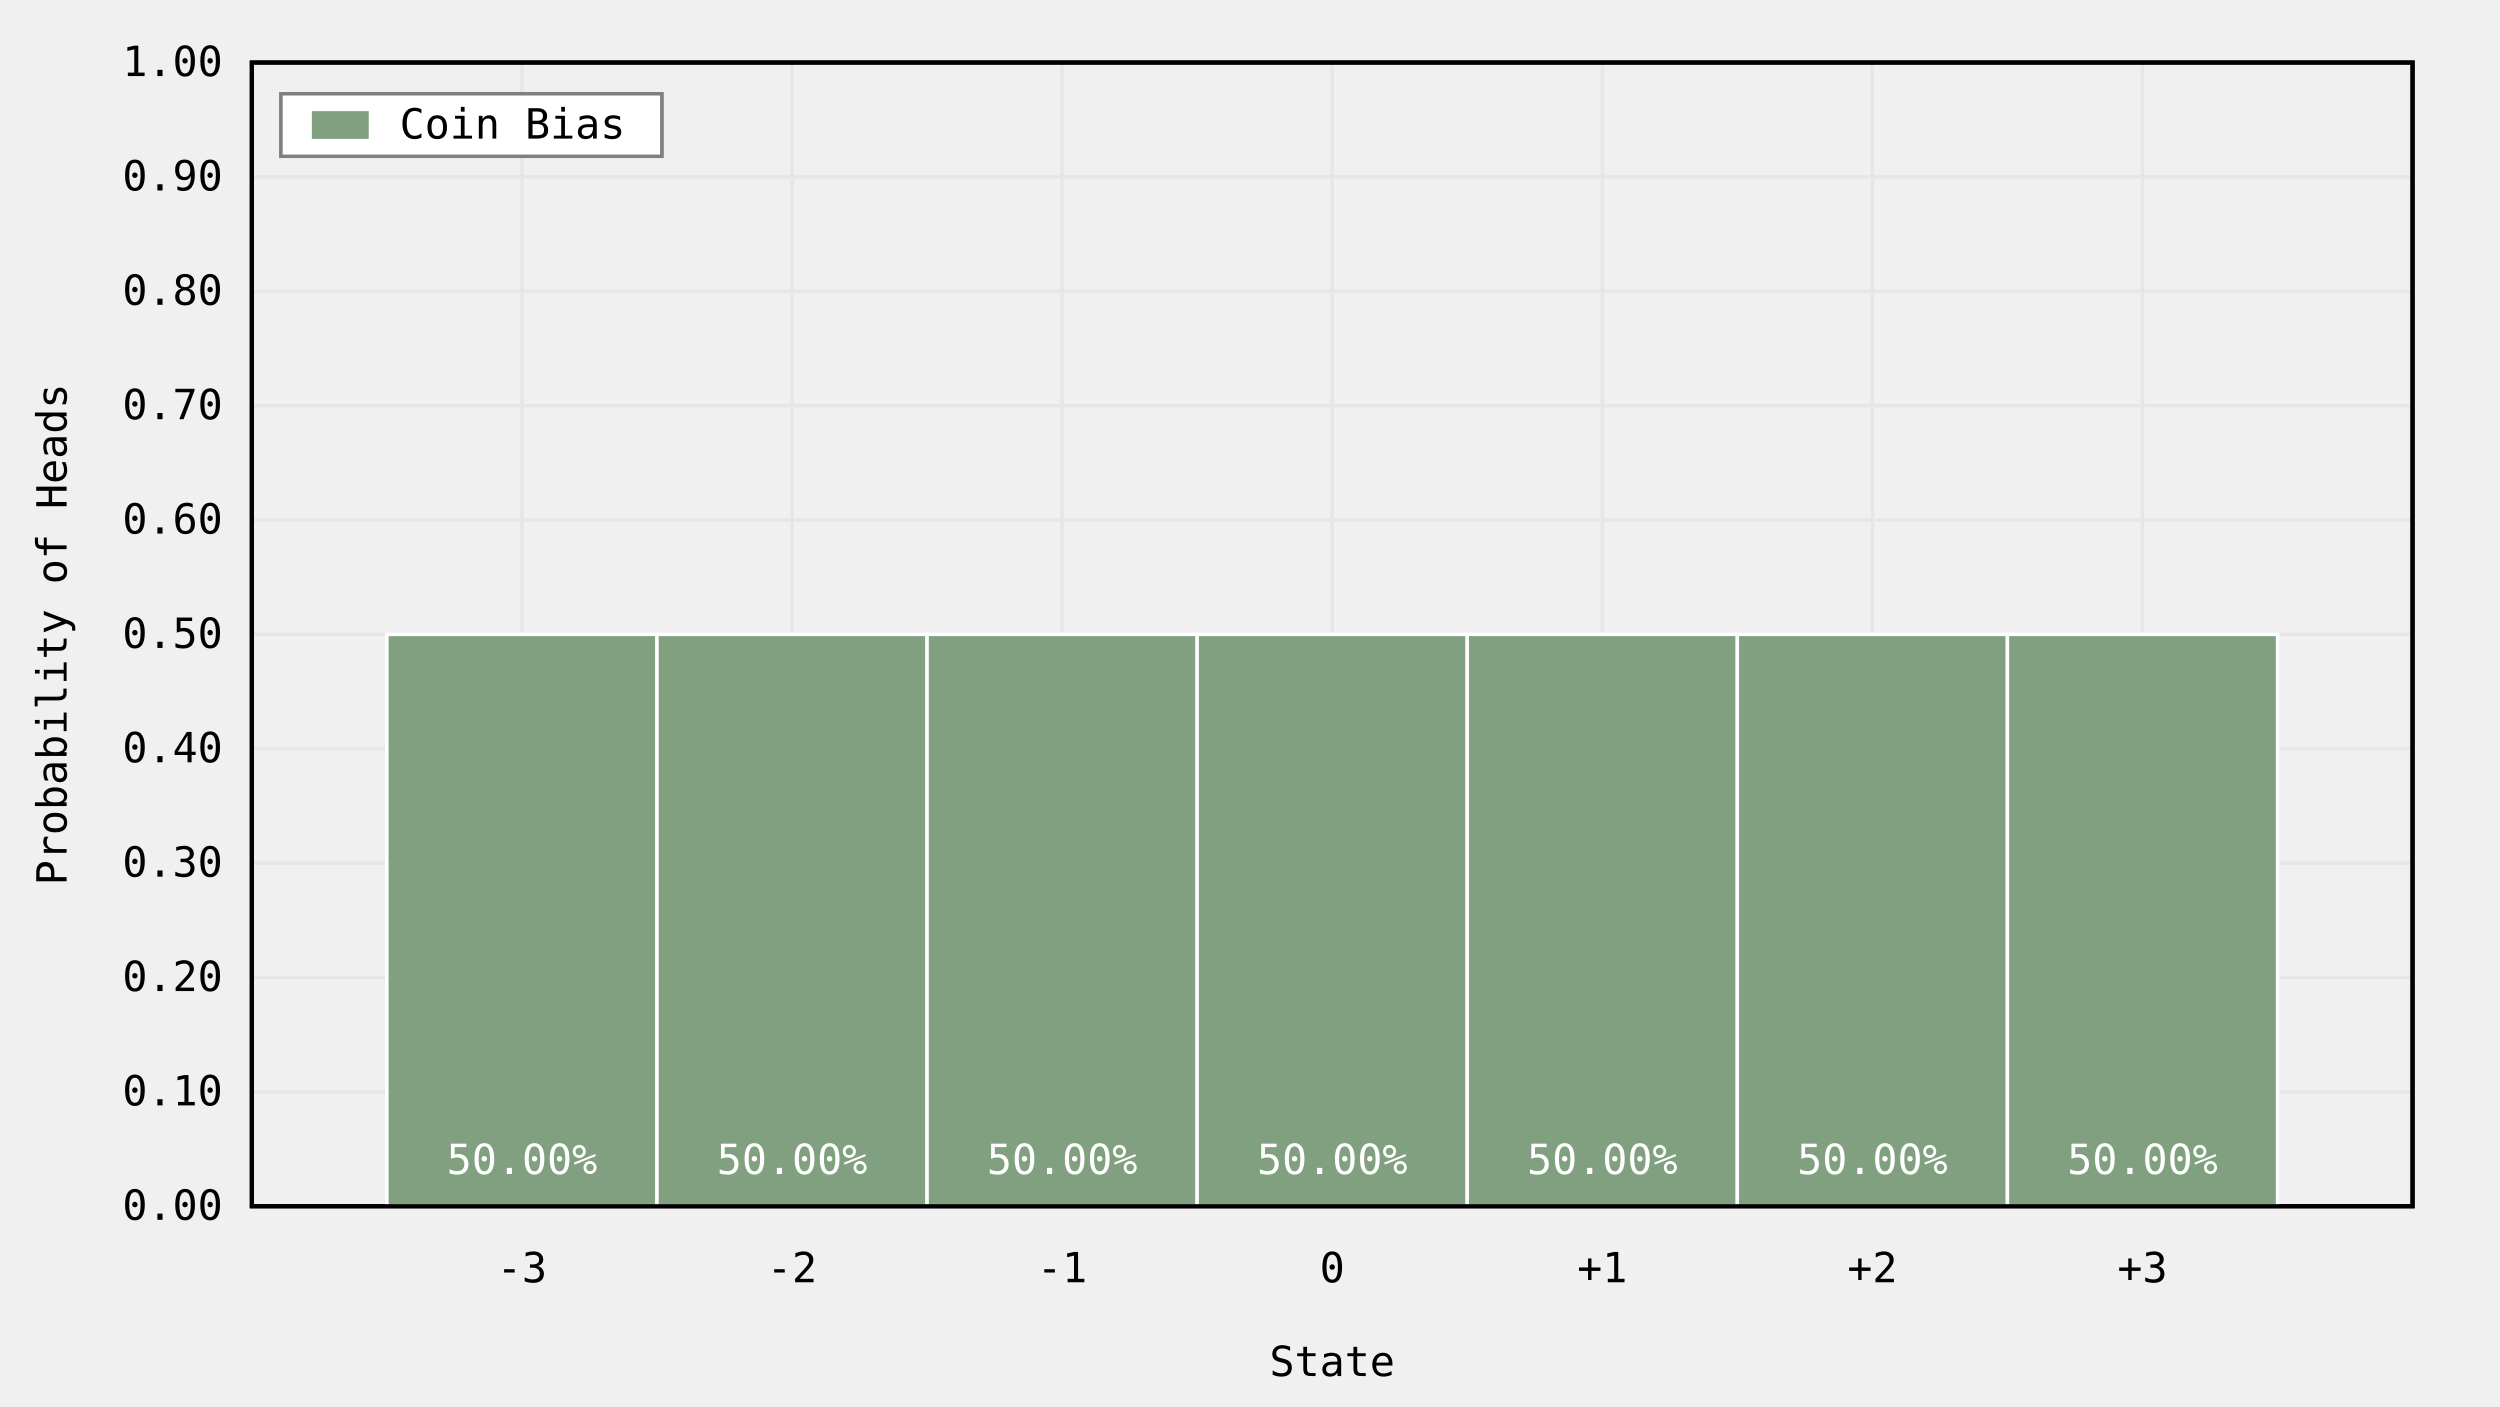
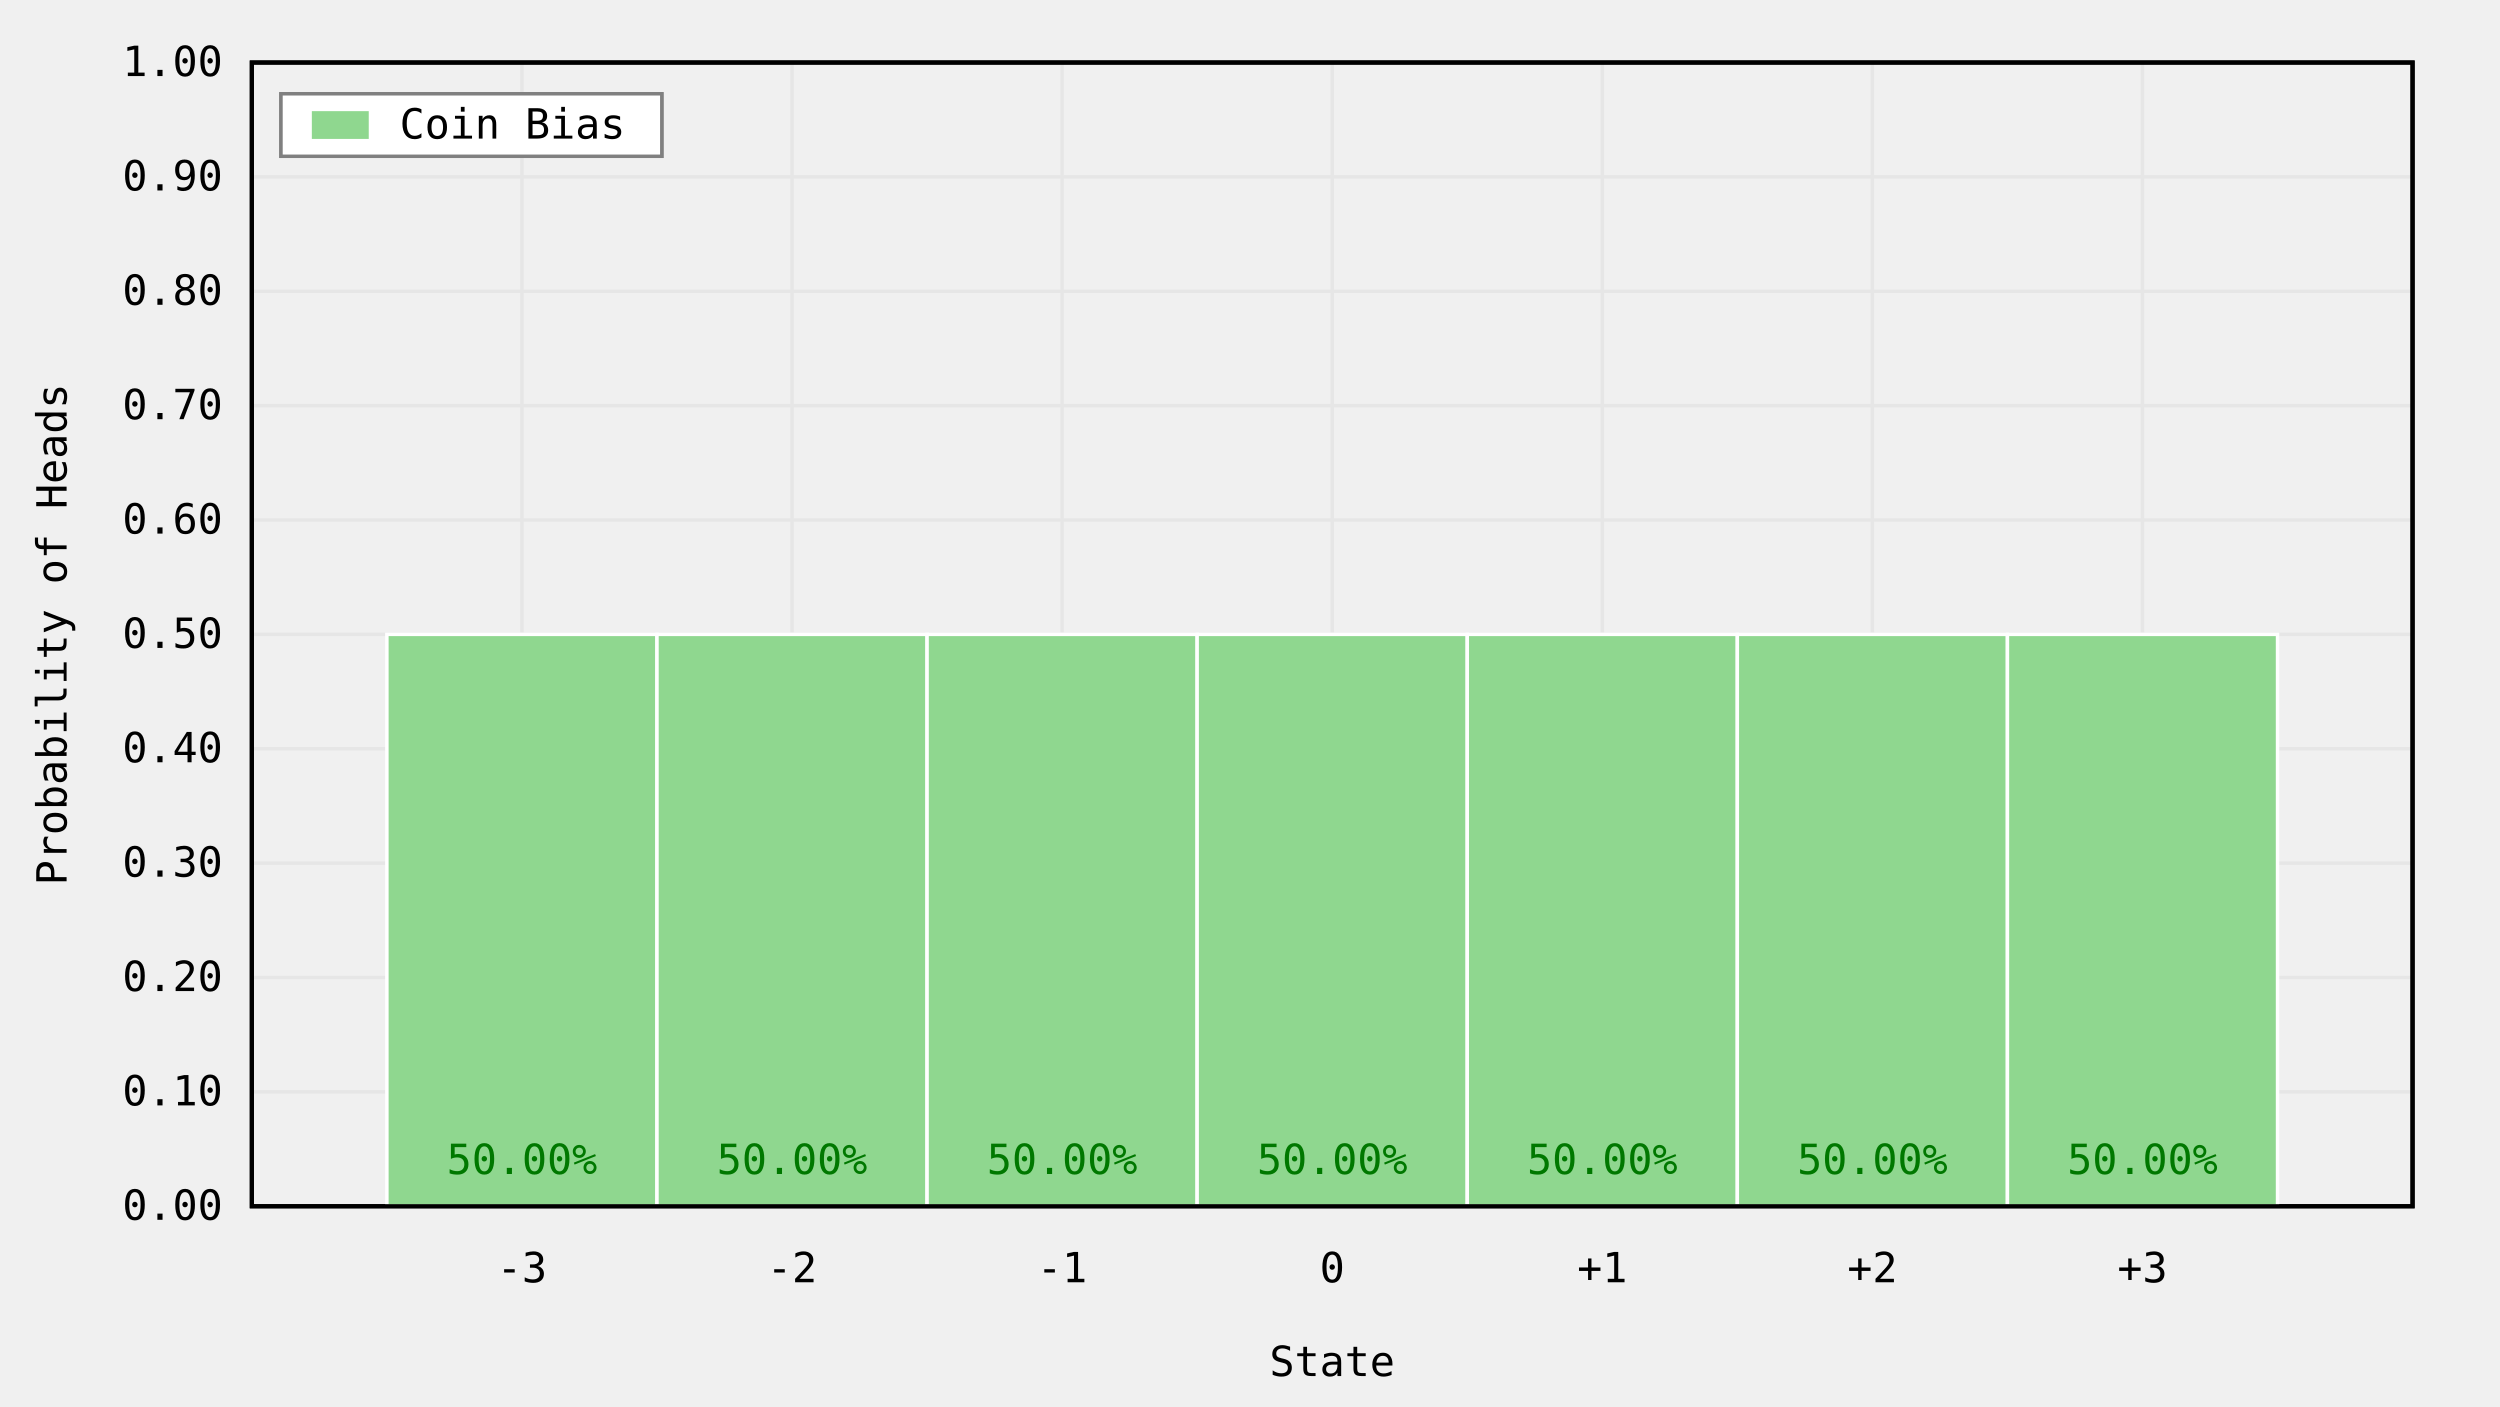
<svg xmlns="http://www.w3.org/2000/svg" xmlns:xlink="http://www.w3.org/1999/xlink" width="720" height="405" viewBox="0 0 720 405">
  <g id="gnuplot_canvas">
    <rect x="0" y="0" width="720" height="405" fill="none" />
    <defs>
      <circle id="gpDot" r="0.5" stroke-width="0.5" stroke="currentColor" />
      <path id="gpPt0" stroke-width="0.222" stroke="currentColor" d="M-1,0 h2 M0,-1 v2" />
      <path id="gpPt1" stroke-width="0.222" stroke="currentColor" d="M-1,-1 L1,1 M1,-1 L-1,1" />
      <path id="gpPt2" stroke-width="0.222" stroke="currentColor" d="M-1,0 L1,0 M0,-1 L0,1 M-1,-1 L1,1 M-1,1 L1,-1" />
      <rect id="gpPt3" stroke-width="0.222" stroke="currentColor" x="-1" y="-1" width="2" height="2" />
      <rect id="gpPt4" stroke-width="0.222" stroke="currentColor" fill="currentColor" x="-1" y="-1" width="2" height="2" />
      <circle id="gpPt5" stroke-width="0.222" stroke="currentColor" cx="0" cy="0" r="1" />
      <use xlink:href="#gpPt5" id="gpPt6" fill="currentColor" stroke="none" />
      <path id="gpPt7" stroke-width="0.222" stroke="currentColor" d="M0,-1.33 L-1.33,0.67 L1.33,0.67 z" />
      <use xlink:href="#gpPt7" id="gpPt8" fill="currentColor" stroke="none" />
      <use xlink:href="#gpPt7" id="gpPt9" stroke="currentColor" transform="rotate(180)" />
      <use xlink:href="#gpPt9" id="gpPt10" fill="currentColor" stroke="none" />
      <use xlink:href="#gpPt3" id="gpPt11" stroke="currentColor" transform="rotate(45)" />
      <use xlink:href="#gpPt11" id="gpPt12" fill="currentColor" stroke="none" />
      <path id="gpPt13" stroke-width="0.222" stroke="currentColor" d="M0,1.330 L1.265,0.411 L0.782,-1.067 L-0.782,-1.076 L-1.265,0.411 z" />
      <use xlink:href="#gpPt13" id="gpPt14" fill="currentColor" stroke="none" />
      <filter id="textbox" filterUnits="objectBoundingBox" x="0" y="0" height="1" width="1">
        <feFlood flood-color="white" flood-opacity="1" result="bgnd" />
        <feComposite in="SourceGraphic" in2="bgnd" operator="atop" />
      </filter>
      <filter id="greybox" filterUnits="objectBoundingBox" x="0" y="0" height="1" width="1">
        <feFlood flood-color="lightgrey" flood-opacity="1" result="grey" />
        <feComposite in="SourceGraphic" in2="grey" operator="atop" />
      </filter>
    </defs>
    <g fill="none" color="white" stroke="currentColor" stroke-width="1.00" stroke-linecap="butt" stroke-linejoin="miter">
</g>
    <g fill="none" color="white" stroke="currentColor" stroke-width="1.20" stroke-linecap="butt" stroke-linejoin="miter">
</g>
    <g fill="none" color="black" stroke="currentColor" stroke-width="1.20" stroke-linecap="butt" stroke-linejoin="miter">
</g>
    <g fill="none" color="black" stroke="black" stroke-width="1.00" stroke-linecap="butt" stroke-linejoin="miter">
</g>
    <g fill="none" color="black" stroke="currentColor" stroke-width="1.00" stroke-linecap="butt" stroke-linejoin="miter">
      <path stroke="rgb(230, 230, 230)" class="gridline" d="M72.53,347.40 L694.82,347.40  " />
    </g>
    <g fill="none" color="black" stroke="rgb(230, 230, 230)" stroke-width="1.20" stroke-linecap="butt" stroke-linejoin="miter">
</g>
    <g fill="none" color="black" stroke="currentColor" stroke-width="1.20" stroke-linecap="butt" stroke-linejoin="miter">
      <path stroke="black" d="M72.53,347.40 M694.82,347.40  " />
      <g transform="translate(64.14,351.30)" stroke="none" fill="black" font-family="monospace" font-size="12.00" text-anchor="end">
        <text>
          <tspan font-family="monospace">0.00</tspan>
        </text>
      </g>
    </g>
    <g fill="none" color="black" stroke="currentColor" stroke-width="1.20" stroke-linecap="butt" stroke-linejoin="miter">
</g>
    <g fill="none" color="black" stroke="black" stroke-width="1.00" stroke-linecap="butt" stroke-linejoin="miter">
</g>
    <g fill="none" color="black" stroke="currentColor" stroke-width="1.00" stroke-linecap="butt" stroke-linejoin="miter">
      <path stroke="rgb(230, 230, 230)" class="gridline" d="M72.53,314.46 L694.82,314.46  " />
    </g>
    <g fill="none" color="black" stroke="rgb(230, 230, 230)" stroke-width="1.20" stroke-linecap="butt" stroke-linejoin="miter">
</g>
    <g fill="none" color="black" stroke="currentColor" stroke-width="1.20" stroke-linecap="butt" stroke-linejoin="miter">
      <path stroke="black" d="M72.53,314.46 M694.82,314.46  " />
      <g transform="translate(64.14,318.36)" stroke="none" fill="black" font-family="monospace" font-size="12.00" text-anchor="end">
        <text>
          <tspan font-family="monospace">0.10</tspan>
        </text>
      </g>
    </g>
    <g fill="none" color="black" stroke="currentColor" stroke-width="1.20" stroke-linecap="butt" stroke-linejoin="miter">
</g>
    <g fill="none" color="black" stroke="black" stroke-width="1.00" stroke-linecap="butt" stroke-linejoin="miter">
</g>
    <g fill="none" color="black" stroke="currentColor" stroke-width="1.00" stroke-linecap="butt" stroke-linejoin="miter">
      <path stroke="rgb(230, 230, 230)" class="gridline" d="M72.53,281.52 L694.82,281.52  " />
    </g>
    <g fill="none" color="black" stroke="rgb(230, 230, 230)" stroke-width="1.20" stroke-linecap="butt" stroke-linejoin="miter">
</g>
    <g fill="none" color="black" stroke="currentColor" stroke-width="1.20" stroke-linecap="butt" stroke-linejoin="miter">
      <path stroke="black" d="M72.53,281.52 M694.82,281.52  " />
      <g transform="translate(64.14,285.42)" stroke="none" fill="black" font-family="monospace" font-size="12.00" text-anchor="end">
        <text>
          <tspan font-family="monospace">0.20</tspan>
        </text>
      </g>
    </g>
    <g fill="none" color="black" stroke="currentColor" stroke-width="1.20" stroke-linecap="butt" stroke-linejoin="miter">
</g>
    <g fill="none" color="black" stroke="black" stroke-width="1.00" stroke-linecap="butt" stroke-linejoin="miter">
</g>
    <g fill="none" color="black" stroke="currentColor" stroke-width="1.00" stroke-linecap="butt" stroke-linejoin="miter">
      <path stroke="rgb(230, 230, 230)" class="gridline" d="M72.53,248.58 L694.82,248.58  " />
    </g>
    <g fill="none" color="black" stroke="rgb(230, 230, 230)" stroke-width="1.20" stroke-linecap="butt" stroke-linejoin="miter">
</g>
    <g fill="none" color="black" stroke="currentColor" stroke-width="1.20" stroke-linecap="butt" stroke-linejoin="miter">
      <path stroke="black" d="M72.53,248.58 M694.82,248.58  " />
      <g transform="translate(64.14,252.48)" stroke="none" fill="black" font-family="monospace" font-size="12.00" text-anchor="end">
        <text>
          <tspan font-family="monospace">0.30</tspan>
        </text>
      </g>
    </g>
    <g fill="none" color="black" stroke="currentColor" stroke-width="1.20" stroke-linecap="butt" stroke-linejoin="miter">
</g>
    <g fill="none" color="black" stroke="black" stroke-width="1.00" stroke-linecap="butt" stroke-linejoin="miter">
</g>
    <g fill="none" color="black" stroke="currentColor" stroke-width="1.00" stroke-linecap="butt" stroke-linejoin="miter">
      <path stroke="rgb(230, 230, 230)" class="gridline" d="M72.53,215.64 L694.82,215.64  " />
    </g>
    <g fill="none" color="black" stroke="rgb(230, 230, 230)" stroke-width="1.20" stroke-linecap="butt" stroke-linejoin="miter">
</g>
    <g fill="none" color="black" stroke="currentColor" stroke-width="1.20" stroke-linecap="butt" stroke-linejoin="miter">
      <path stroke="black" d="M72.53,215.64 M694.82,215.64  " />
      <g transform="translate(64.14,219.54)" stroke="none" fill="black" font-family="monospace" font-size="12.00" text-anchor="end">
        <text>
          <tspan font-family="monospace">0.40</tspan>
        </text>
      </g>
    </g>
    <g fill="none" color="black" stroke="currentColor" stroke-width="1.20" stroke-linecap="butt" stroke-linejoin="miter">
</g>
    <g fill="none" color="black" stroke="black" stroke-width="1.00" stroke-linecap="butt" stroke-linejoin="miter">
</g>
    <g fill="none" color="black" stroke="currentColor" stroke-width="1.00" stroke-linecap="butt" stroke-linejoin="miter">
      <path stroke="rgb(230, 230, 230)" class="gridline" d="M72.53,182.70 L694.82,182.70  " />
    </g>
    <g fill="none" color="black" stroke="rgb(230, 230, 230)" stroke-width="1.20" stroke-linecap="butt" stroke-linejoin="miter">
</g>
    <g fill="none" color="black" stroke="currentColor" stroke-width="1.20" stroke-linecap="butt" stroke-linejoin="miter">
      <path stroke="black" d="M72.53,182.70 M694.82,182.70  " />
      <g transform="translate(64.14,186.60)" stroke="none" fill="black" font-family="monospace" font-size="12.00" text-anchor="end">
        <text>
          <tspan font-family="monospace">0.50</tspan>
        </text>
      </g>
    </g>
    <g fill="none" color="black" stroke="currentColor" stroke-width="1.20" stroke-linecap="butt" stroke-linejoin="miter">
</g>
    <g fill="none" color="black" stroke="black" stroke-width="1.00" stroke-linecap="butt" stroke-linejoin="miter">
</g>
    <g fill="none" color="black" stroke="currentColor" stroke-width="1.00" stroke-linecap="butt" stroke-linejoin="miter">
      <path stroke="rgb(230, 230, 230)" class="gridline" d="M72.53,149.77 L694.82,149.77  " />
    </g>
    <g fill="none" color="black" stroke="rgb(230, 230, 230)" stroke-width="1.20" stroke-linecap="butt" stroke-linejoin="miter">
</g>
    <g fill="none" color="black" stroke="currentColor" stroke-width="1.20" stroke-linecap="butt" stroke-linejoin="miter">
      <path stroke="black" d="M72.53,149.77 M694.82,149.77  " />
      <g transform="translate(64.14,153.67)" stroke="none" fill="black" font-family="monospace" font-size="12.00" text-anchor="end">
        <text>
          <tspan font-family="monospace">0.60</tspan>
        </text>
      </g>
    </g>
    <g fill="none" color="black" stroke="currentColor" stroke-width="1.20" stroke-linecap="butt" stroke-linejoin="miter">
</g>
    <g fill="none" color="black" stroke="black" stroke-width="1.00" stroke-linecap="butt" stroke-linejoin="miter">
</g>
    <g fill="none" color="black" stroke="currentColor" stroke-width="1.00" stroke-linecap="butt" stroke-linejoin="miter">
      <path stroke="rgb(230, 230, 230)" class="gridline" d="M72.53,116.83 L694.82,116.83  " />
    </g>
    <g fill="none" color="black" stroke="rgb(230, 230, 230)" stroke-width="1.20" stroke-linecap="butt" stroke-linejoin="miter">
</g>
    <g fill="none" color="black" stroke="currentColor" stroke-width="1.20" stroke-linecap="butt" stroke-linejoin="miter">
      <path stroke="black" d="M72.53,116.83 M694.82,116.83  " />
      <g transform="translate(64.14,120.73)" stroke="none" fill="black" font-family="monospace" font-size="12.00" text-anchor="end">
        <text>
          <tspan font-family="monospace">0.70</tspan>
        </text>
      </g>
    </g>
    <g fill="none" color="black" stroke="currentColor" stroke-width="1.20" stroke-linecap="butt" stroke-linejoin="miter">
</g>
    <g fill="none" color="black" stroke="black" stroke-width="1.00" stroke-linecap="butt" stroke-linejoin="miter">
</g>
    <g fill="none" color="black" stroke="currentColor" stroke-width="1.00" stroke-linecap="butt" stroke-linejoin="miter">
      <path stroke="rgb(230, 230, 230)" class="gridline" d="M72.53,83.89 L694.82,83.89  " />
    </g>
    <g fill="none" color="black" stroke="rgb(230, 230, 230)" stroke-width="1.20" stroke-linecap="butt" stroke-linejoin="miter">
</g>
    <g fill="none" color="black" stroke="currentColor" stroke-width="1.20" stroke-linecap="butt" stroke-linejoin="miter">
      <path stroke="black" d="M72.53,83.89 M694.82,83.89  " />
      <g transform="translate(64.14,87.79)" stroke="none" fill="black" font-family="monospace" font-size="12.00" text-anchor="end">
        <text>
          <tspan font-family="monospace">0.80</tspan>
        </text>
      </g>
    </g>
    <g fill="none" color="black" stroke="currentColor" stroke-width="1.20" stroke-linecap="butt" stroke-linejoin="miter">
</g>
    <g fill="none" color="black" stroke="black" stroke-width="1.00" stroke-linecap="butt" stroke-linejoin="miter">
</g>
    <g fill="none" color="black" stroke="currentColor" stroke-width="1.00" stroke-linecap="butt" stroke-linejoin="miter">
      <path stroke="rgb(230, 230, 230)" class="gridline" d="M72.53,50.95 L694.82,50.95  " />
    </g>
    <g fill="none" color="black" stroke="rgb(230, 230, 230)" stroke-width="1.20" stroke-linecap="butt" stroke-linejoin="miter">
</g>
    <g fill="none" color="black" stroke="currentColor" stroke-width="1.20" stroke-linecap="butt" stroke-linejoin="miter">
      <path stroke="black" d="M72.53,50.95 M694.82,50.95  " />
      <g transform="translate(64.14,54.85)" stroke="none" fill="black" font-family="monospace" font-size="12.00" text-anchor="end">
        <text>
          <tspan font-family="monospace">0.90</tspan>
        </text>
      </g>
    </g>
    <g fill="none" color="black" stroke="currentColor" stroke-width="1.20" stroke-linecap="butt" stroke-linejoin="miter">
</g>
    <g fill="none" color="black" stroke="black" stroke-width="1.00" stroke-linecap="butt" stroke-linejoin="miter">
</g>
    <g fill="none" color="black" stroke="currentColor" stroke-width="1.00" stroke-linecap="butt" stroke-linejoin="miter">
      <path stroke="rgb(230, 230, 230)" class="gridline" d="M72.53,18.01 L694.82,18.01  " />
    </g>
    <g fill="none" color="black" stroke="rgb(230, 230, 230)" stroke-width="1.20" stroke-linecap="butt" stroke-linejoin="miter">
</g>
    <g fill="none" color="black" stroke="currentColor" stroke-width="1.20" stroke-linecap="butt" stroke-linejoin="miter">
      <path stroke="black" d="M72.53,18.01 M694.82,18.01  " />
      <g transform="translate(64.14,21.91)" stroke="none" fill="black" font-family="monospace" font-size="12.00" text-anchor="end">
        <text>
          <tspan font-family="monospace">1.00</tspan>
        </text>
      </g>
    </g>
    <g fill="none" color="black" stroke="currentColor" stroke-width="1.20" stroke-linecap="butt" stroke-linejoin="miter">
</g>
    <g fill="none" color="black" stroke="black" stroke-width="1.00" stroke-linecap="butt" stroke-linejoin="miter">
</g>
    <g fill="none" color="black" stroke="currentColor" stroke-width="1.00" stroke-linecap="butt" stroke-linejoin="miter">
      <path stroke="rgb(230, 230, 230)" class="gridline" d="M150.32,347.40 L150.32,45.01 M150.32,27.01 L150.32,18.01  " />
    </g>
    <g fill="none" color="black" stroke="rgb(230, 230, 230)" stroke-width="1.20" stroke-linecap="butt" stroke-linejoin="miter">
</g>
    <g fill="none" color="black" stroke="currentColor" stroke-width="1.20" stroke-linecap="butt" stroke-linejoin="miter">
      <path stroke="black" d="M150.32,347.40 M150.32,18.01  " />
      <g transform="translate(150.32,369.30)" stroke="none" fill="black" font-family="monospace" font-size="12.00" text-anchor="middle">
        <text>
          <tspan font-family="monospace">-3</tspan>
        </text>
      </g>
    </g>
    <g fill="none" color="black" stroke="currentColor" stroke-width="1.20" stroke-linecap="butt" stroke-linejoin="miter">
</g>
    <g fill="none" color="black" stroke="black" stroke-width="1.00" stroke-linecap="butt" stroke-linejoin="miter">
</g>
    <g fill="none" color="black" stroke="currentColor" stroke-width="1.00" stroke-linecap="butt" stroke-linejoin="miter">
      <path stroke="rgb(230, 230, 230)" class="gridline" d="M228.10,347.40 L228.10,18.01  " />
    </g>
    <g fill="none" color="black" stroke="rgb(230, 230, 230)" stroke-width="1.20" stroke-linecap="butt" stroke-linejoin="miter">
</g>
    <g fill="none" color="black" stroke="currentColor" stroke-width="1.20" stroke-linecap="butt" stroke-linejoin="miter">
      <path stroke="black" d="M228.10,347.40 M228.10,18.01  " />
      <g transform="translate(228.10,369.30)" stroke="none" fill="black" font-family="monospace" font-size="12.00" text-anchor="middle">
        <text>
          <tspan font-family="monospace">-2</tspan>
        </text>
      </g>
    </g>
    <g fill="none" color="black" stroke="currentColor" stroke-width="1.20" stroke-linecap="butt" stroke-linejoin="miter">
</g>
    <g fill="none" color="black" stroke="black" stroke-width="1.00" stroke-linecap="butt" stroke-linejoin="miter">
</g>
    <g fill="none" color="black" stroke="currentColor" stroke-width="1.00" stroke-linecap="butt" stroke-linejoin="miter">
      <path stroke="rgb(230, 230, 230)" class="gridline" d="M305.89,347.40 L305.89,18.01  " />
    </g>
    <g fill="none" color="black" stroke="rgb(230, 230, 230)" stroke-width="1.20" stroke-linecap="butt" stroke-linejoin="miter">
</g>
    <g fill="none" color="black" stroke="currentColor" stroke-width="1.20" stroke-linecap="butt" stroke-linejoin="miter">
      <path stroke="black" d="M305.89,347.40 M305.89,18.01  " />
      <g transform="translate(305.89,369.30)" stroke="none" fill="black" font-family="monospace" font-size="12.00" text-anchor="middle">
        <text>
          <tspan font-family="monospace">-1</tspan>
        </text>
      </g>
    </g>
    <g fill="none" color="black" stroke="currentColor" stroke-width="1.20" stroke-linecap="butt" stroke-linejoin="miter">
</g>
    <g fill="none" color="black" stroke="black" stroke-width="1.00" stroke-linecap="butt" stroke-linejoin="miter">
</g>
    <g fill="none" color="black" stroke="currentColor" stroke-width="1.00" stroke-linecap="butt" stroke-linejoin="miter">
      <path stroke="rgb(230, 230, 230)" class="gridline" d="M383.68,347.40 L383.68,18.01  " />
    </g>
    <g fill="none" color="black" stroke="rgb(230, 230, 230)" stroke-width="1.20" stroke-linecap="butt" stroke-linejoin="miter">
</g>
    <g fill="none" color="black" stroke="currentColor" stroke-width="1.20" stroke-linecap="butt" stroke-linejoin="miter">
      <path stroke="black" d="M383.68,347.40 M383.68,18.01  " />
      <g transform="translate(383.68,369.30)" stroke="none" fill="black" font-family="monospace" font-size="12.00" text-anchor="middle">
        <text>
          <tspan font-family="monospace"> 0</tspan>
        </text>
      </g>
    </g>
    <g fill="none" color="black" stroke="currentColor" stroke-width="1.20" stroke-linecap="butt" stroke-linejoin="miter">
</g>
    <g fill="none" color="black" stroke="black" stroke-width="1.00" stroke-linecap="butt" stroke-linejoin="miter">
</g>
    <g fill="none" color="black" stroke="currentColor" stroke-width="1.00" stroke-linecap="butt" stroke-linejoin="miter">
      <path stroke="rgb(230, 230, 230)" class="gridline" d="M461.46,347.40 L461.46,18.01  " />
    </g>
    <g fill="none" color="black" stroke="rgb(230, 230, 230)" stroke-width="1.20" stroke-linecap="butt" stroke-linejoin="miter">
</g>
    <g fill="none" color="black" stroke="currentColor" stroke-width="1.20" stroke-linecap="butt" stroke-linejoin="miter">
      <path stroke="black" d="M461.46,347.40 M461.46,18.01  " />
      <g transform="translate(461.46,369.30)" stroke="none" fill="black" font-family="monospace" font-size="12.00" text-anchor="middle">
        <text>
          <tspan font-family="monospace">+1</tspan>
        </text>
      </g>
    </g>
    <g fill="none" color="black" stroke="currentColor" stroke-width="1.20" stroke-linecap="butt" stroke-linejoin="miter">
</g>
    <g fill="none" color="black" stroke="black" stroke-width="1.00" stroke-linecap="butt" stroke-linejoin="miter">
</g>
    <g fill="none" color="black" stroke="currentColor" stroke-width="1.00" stroke-linecap="butt" stroke-linejoin="miter">
      <path stroke="rgb(230, 230, 230)" class="gridline" d="M539.25,347.40 L539.25,18.01  " />
    </g>
    <g fill="none" color="black" stroke="rgb(230, 230, 230)" stroke-width="1.20" stroke-linecap="butt" stroke-linejoin="miter">
</g>
    <g fill="none" color="black" stroke="currentColor" stroke-width="1.20" stroke-linecap="butt" stroke-linejoin="miter">
      <path stroke="black" d="M539.25,347.40 M539.25,18.01  " />
      <g transform="translate(539.25,369.30)" stroke="none" fill="black" font-family="monospace" font-size="12.00" text-anchor="middle">
        <text>
          <tspan font-family="monospace">+2</tspan>
        </text>
      </g>
    </g>
    <g fill="none" color="black" stroke="currentColor" stroke-width="1.20" stroke-linecap="butt" stroke-linejoin="miter">
</g>
    <g fill="none" color="black" stroke="black" stroke-width="1.00" stroke-linecap="butt" stroke-linejoin="miter">
</g>
    <g fill="none" color="black" stroke="currentColor" stroke-width="1.00" stroke-linecap="butt" stroke-linejoin="miter">
      <path stroke="rgb(230, 230, 230)" class="gridline" d="M617.03,347.40 L617.03,18.01  " />
    </g>
    <g fill="none" color="black" stroke="rgb(230, 230, 230)" stroke-width="1.20" stroke-linecap="butt" stroke-linejoin="miter">
</g>
    <g fill="none" color="black" stroke="currentColor" stroke-width="1.20" stroke-linecap="butt" stroke-linejoin="miter">
      <path stroke="black" d="M617.03,347.40 M617.03,18.01  " />
      <g transform="translate(617.03,369.30)" stroke="none" fill="black" font-family="monospace" font-size="12.00" text-anchor="middle">
        <text>
          <tspan font-family="monospace">+3</tspan>
        </text>
      </g>
    </g>
    <g fill="none" color="black" stroke="currentColor" stroke-width="1.20" stroke-linecap="butt" stroke-linejoin="miter">
</g>
    <g fill="none" color="black" stroke="currentColor" stroke-width="1.20" stroke-linecap="butt" stroke-linejoin="miter">
      <path stroke="black" d="M72.53,18.01 L72.53,347.40 L694.82,347.40 L694.82,18.01 L72.53,18.01 Z  " />
    </g>
    <g fill="none" color="black" stroke="currentColor" stroke-width="1.20" stroke-linecap="butt" stroke-linejoin="miter">
      <g transform="translate(19.18,182.71) rotate(270)" stroke="none" fill="black" font-family="monospace" font-size="12.00" text-anchor="middle">
        <text>
          <tspan font-family="monospace">Probability of Heads</tspan>
        </text>
      </g>
    </g>
    <g fill="none" color="black" stroke="currentColor" stroke-width="1.20" stroke-linecap="butt" stroke-linejoin="miter">
      <g transform="translate(383.67,396.30)" stroke="none" fill="black" font-family="monospace" font-size="12.00" text-anchor="middle">
        <text>
          <tspan font-family="monospace">State</tspan>
        </text>
      </g>
    </g>
    <g fill="none" color="black" stroke="currentColor" stroke-width="1.20" stroke-linecap="butt" stroke-linejoin="miter">
</g>
    <g fill="none" color="black" stroke="currentColor" stroke-width="1.00" stroke-linecap="butt" stroke-linejoin="miter">
</g>
    <g fill="none" color="black" stroke="currentColor" stroke-width="1.00" stroke-linecap="butt" stroke-linejoin="miter">
      <path stroke="rgb(128, 128, 128)" d="M80.92,45.01 L80.92,27.01 L190.60,27.01 L190.60,45.01 L80.92,45.01 Z  " />
    </g>
    <g id="gnuplot_plot_1">
      <g fill="none" color="black" stroke="currentColor" stroke-width="1.00" stroke-linecap="butt" stroke-linejoin="miter">
        <g stroke="none" shape-rendering="crispEdges">
-           <polygon fill="rgb(128, 160, 128)" points="111.42,347.40 189.22,347.40 189.22,182.69 111.42,182.69 " />
+           <polygon fill="rgb(143, 215, 143)" points="111.42,347.40 189.22,347.40 189.22,182.69 111.42,182.69 " />
        </g>
        <path stroke="rgb(255, 255, 255)" d="M111.42,347.40 L111.42,182.70 L189.21,182.70 L189.21,347.40 L111.42,347.40 Z  " />
      </g>
      <g fill="none" color="black" stroke="currentColor" stroke-width="1.00" stroke-linecap="butt" stroke-linejoin="miter">
        <g stroke="none" shape-rendering="crispEdges">
-           <polygon fill="rgb(128, 160, 128)" points="189.21,347.40 267.01,347.40 267.01,182.69 189.21,182.69 " />
+           <polygon fill="rgb(143, 215, 143)" points="189.21,347.40 267.01,347.40 267.01,182.69 189.21,182.69 " />
        </g>
        <path stroke="rgb(255, 255, 255)" d="M189.21,347.40 L189.21,182.70 L267.00,182.70 L267.00,347.40 L189.21,347.40 Z  " />
      </g>
      <g fill="none" color="black" stroke="currentColor" stroke-width="1.00" stroke-linecap="butt" stroke-linejoin="miter">
        <g stroke="none" shape-rendering="crispEdges">
-           <polygon fill="rgb(128, 160, 128)" points="267.00,347.40 344.79,347.40 344.79,182.69 267.00,182.69 " />
+           <polygon fill="rgb(143, 215, 143)" points="267.00,347.40 344.79,347.40 344.79,182.69 267.00,182.69 " />
        </g>
        <path stroke="rgb(255, 255, 255)" d="M267.00,347.40 L267.00,182.70 L344.78,182.70 L344.78,347.40 L267.00,347.40 Z  " />
      </g>
      <g fill="none" color="black" stroke="currentColor" stroke-width="1.00" stroke-linecap="butt" stroke-linejoin="miter">
        <g stroke="none" shape-rendering="crispEdges">
-           <polygon fill="rgb(128, 160, 128)" points="344.78,347.40 422.58,347.40 422.58,182.69 344.78,182.69 " />
+           <polygon fill="rgb(143, 215, 143)" points="344.78,347.40 422.58,347.40 422.58,182.69 344.78,182.69 " />
        </g>
        <path stroke="rgb(255, 255, 255)" d="M344.78,347.40 L344.78,182.70 L422.57,182.70 L422.57,347.40 L344.78,347.40 Z  " />
      </g>
      <g fill="none" color="black" stroke="currentColor" stroke-width="1.00" stroke-linecap="butt" stroke-linejoin="miter">
        <g stroke="none" shape-rendering="crispEdges">
-           <polygon fill="rgb(128, 160, 128)" points="422.57,347.40 500.36,347.40 500.36,182.69 422.57,182.69 " />
+           <polygon fill="rgb(143, 215, 143)" points="422.57,347.40 500.36,347.40 500.36,182.69 422.57,182.69 " />
        </g>
        <path stroke="rgb(255, 255, 255)" d="M422.57,347.40 L422.57,182.70 L500.35,182.70 L500.35,347.40 L422.57,347.40 Z  " />
      </g>
      <g fill="none" color="black" stroke="currentColor" stroke-width="1.00" stroke-linecap="butt" stroke-linejoin="miter">
        <g stroke="none" shape-rendering="crispEdges">
-           <polygon fill="rgb(128, 160, 128)" points="500.35,347.40 578.15,347.40 578.15,182.69 500.35,182.69 " />
+           <polygon fill="rgb(143, 215, 143)" points="500.35,347.40 578.15,347.40 578.15,182.69 500.35,182.69 " />
        </g>
        <path stroke="rgb(255, 255, 255)" d="M500.35,347.40 L500.35,182.70 L578.14,182.70 L578.14,347.40 L500.35,347.40 Z  " />
      </g>
      <g fill="none" color="black" stroke="currentColor" stroke-width="1.00" stroke-linecap="butt" stroke-linejoin="miter">
        <g stroke="none" shape-rendering="crispEdges">
-           <polygon fill="rgb(128, 160, 128)" points="578.14,347.40 655.94,347.40 655.94,182.69 578.14,182.69 " />
+           <polygon fill="rgb(143, 215, 143)" points="578.14,347.40 655.94,347.40 655.94,182.69 578.14,182.69 " />
        </g>
        <path stroke="rgb(255, 255, 255)" d="M578.14,347.40 L578.14,182.70 L655.93,182.70 L655.93,347.40 L578.14,347.40 Z  " />
      </g>
      <g fill="none" color="black" stroke="currentColor" stroke-width="1.00" stroke-linecap="butt" stroke-linejoin="miter">
</g>
    </g>
    <g id="gnuplot_plot_2">
      <g fill="none" color="black" stroke="currentColor" stroke-width="1.00" stroke-linecap="butt" stroke-linejoin="miter">
- </g>
-     </g>
-     <g id="gnuplot_plot_3">
-       <g fill="none" color="black" stroke="currentColor" stroke-width="1.00" stroke-linecap="butt" stroke-linejoin="miter">
-         <g transform="translate(150.32,338.12)" stroke="none" fill="rgb(255,255,255)" font-family="monospace" font-size="12.00" text-anchor="middle">
-           <text>
-             <tspan font-family="monospace">50.00%</tspan>
-           </text>
-         </g>
-         <g transform="translate(228.10,338.12)" stroke="none" fill="rgb(255,255,255)" font-family="monospace" font-size="12.00" text-anchor="middle">
-           <text>
-             <tspan font-family="monospace">50.00%</tspan>
-           </text>
-         </g>
-         <g transform="translate(305.89,338.12)" stroke="none" fill="rgb(255,255,255)" font-family="monospace" font-size="12.00" text-anchor="middle">
-           <text>
-             <tspan font-family="monospace">50.00%</tspan>
-           </text>
-         </g>
-         <g transform="translate(383.68,338.12)" stroke="none" fill="rgb(255,255,255)" font-family="monospace" font-size="12.00" text-anchor="middle">
-           <text>
-             <tspan font-family="monospace">50.00%</tspan>
-           </text>
-         </g>
-         <g transform="translate(461.46,338.12)" stroke="none" fill="rgb(255,255,255)" font-family="monospace" font-size="12.00" text-anchor="middle">
-           <text>
-             <tspan font-family="monospace">50.00%</tspan>
-           </text>
-         </g>
-         <g transform="translate(539.25,338.12)" stroke="none" fill="rgb(255,255,255)" font-family="monospace" font-size="12.00" text-anchor="middle">
-           <text>
-             <tspan font-family="monospace">50.00%</tspan>
-           </text>
-         </g>
-         <g transform="translate(617.03,338.12)" stroke="none" fill="rgb(255,255,255)" font-family="monospace" font-size="12.00" text-anchor="middle">
-           <text>
-             <tspan font-family="monospace">50.00%</tspan>
-           </text>
+         <g transform="translate(72.53,338.12)" stroke="none" fill="rgb(0,120,0)" font-family="monospace" font-size="12.00" text-anchor="middle">
+           <text />
+         </g>
+         <g transform="translate(150.32,338.12)" stroke="none" fill="rgb(0,120,0)" font-family="monospace" font-size="12.00" text-anchor="middle">
+           <text>
+             <tspan font-family="monospace">50.00%</tspan>
+           </text>
+         </g>
+         <g transform="translate(228.10,338.12)" stroke="none" fill="rgb(0,120,0)" font-family="monospace" font-size="12.00" text-anchor="middle">
+           <text>
+             <tspan font-family="monospace">50.00%</tspan>
+           </text>
+         </g>
+         <g transform="translate(305.89,338.12)" stroke="none" fill="rgb(0,120,0)" font-family="monospace" font-size="12.00" text-anchor="middle">
+           <text>
+             <tspan font-family="monospace">50.00%</tspan>
+           </text>
+         </g>
+         <g transform="translate(383.68,338.12)" stroke="none" fill="rgb(0,120,0)" font-family="monospace" font-size="12.00" text-anchor="middle">
+           <text>
+             <tspan font-family="monospace">50.00%</tspan>
+           </text>
+         </g>
+         <g transform="translate(461.46,338.12)" stroke="none" fill="rgb(0,120,0)" font-family="monospace" font-size="12.00" text-anchor="middle">
+           <text>
+             <tspan font-family="monospace">50.00%</tspan>
+           </text>
+         </g>
+         <g transform="translate(539.25,338.12)" stroke="none" fill="rgb(0,120,0)" font-family="monospace" font-size="12.00" text-anchor="middle">
+           <text>
+             <tspan font-family="monospace">50.00%</tspan>
+           </text>
+         </g>
+         <g transform="translate(617.03,338.12)" stroke="none" fill="rgb(0,120,0)" font-family="monospace" font-size="12.00" text-anchor="middle">
+           <text>
+             <tspan font-family="monospace">50.00%</tspan>
+           </text>
+         </g>
+         <g transform="translate(694.82,338.12)" stroke="none" fill="rgb(0,120,0)" font-family="monospace" font-size="12.00" text-anchor="middle">
+           <text />
        </g>
      </g>
    </g>
    <g stroke="none" shape-rendering="crispEdges">
      <polygon fill="white" points="80.92,45.01 190.60,45.01 190.60,27.01 80.92,27.01 " />
    </g>
    <g fill="none" color="black" stroke="currentColor" stroke-width="1.00" stroke-linecap="butt" stroke-linejoin="miter">
      <path stroke="rgb(128, 128, 128)" d="M80.92,45.01 L80.92,27.01 L190.60,27.01 L190.60,45.01 L80.92,45.01 Z  " />
    </g>
    <g id="gnuplot_plot_1">
      <g fill="none" color="black" stroke="currentColor" stroke-width="1.00" stroke-linecap="butt" stroke-linejoin="miter">
        <g transform="translate(115.09,39.91)" stroke="none" fill="black" font-family="monospace" font-size="12.00" text-anchor="start">
          <text>
            <tspan font-family="monospace">Coin Bias</tspan>
          </text>
        </g>
      </g>
      <g fill="none" color="black" stroke="currentColor" stroke-width="1.00" stroke-linecap="butt" stroke-linejoin="miter">
        <g stroke="none" shape-rendering="crispEdges">
-           <polygon fill="rgb(128, 160, 128)" points="89.31,40.51 106.70,40.51 106.70,31.51 89.31,31.51 " />
+           <polygon fill="rgb(143, 215, 143)" points="89.31,40.51 106.70,40.51 106.70,31.51 89.31,31.51 " />
        </g>
        <path stroke="rgb(255, 255, 255)" d="M89.31,40.51 L106.70,40.51 L106.70,31.51 L89.31,31.51 L89.31,40.51 Z  " />
      </g>
      <g fill="none" color="black" stroke="currentColor" stroke-width="1.00" stroke-linecap="butt" stroke-linejoin="miter">
</g>
    </g>
    <g id="gnuplot_plot_2">
      <g fill="none" color="black" stroke="currentColor" stroke-width="1.00" stroke-linecap="butt" stroke-linejoin="miter">
</g>
    </g>
-     <g id="gnuplot_plot_3">
-       <g fill="none" color="black" stroke="currentColor" stroke-width="1.00" stroke-linecap="butt" stroke-linejoin="miter">
- </g>
-     </g>
-     <g fill="none" color="white" stroke="rgb(255, 255, 255)" stroke-width="2.00" stroke-linecap="butt" stroke-linejoin="miter">
+     <g fill="none" color="white" stroke="rgb(  0, 120,   0)" stroke-width="2.00" stroke-linecap="butt" stroke-linejoin="miter">
</g>
    <g fill="none" color="black" stroke="currentColor" stroke-width="2.00" stroke-linecap="butt" stroke-linejoin="miter">
</g>
    <g fill="none" color="black" stroke="black" stroke-width="1.20" stroke-linecap="butt" stroke-linejoin="miter">
</g>
    <g fill="none" color="black" stroke="currentColor" stroke-width="1.20" stroke-linecap="butt" stroke-linejoin="miter">
      <path stroke="black" d="M72.53,18.01 L72.53,347.40 L694.82,347.40 L694.82,18.01 L72.53,18.01 Z  " />
    </g>
    <g fill="none" color="black" stroke="currentColor" stroke-width="1.20" stroke-linecap="butt" stroke-linejoin="miter">
</g>
  </g>
</svg>
